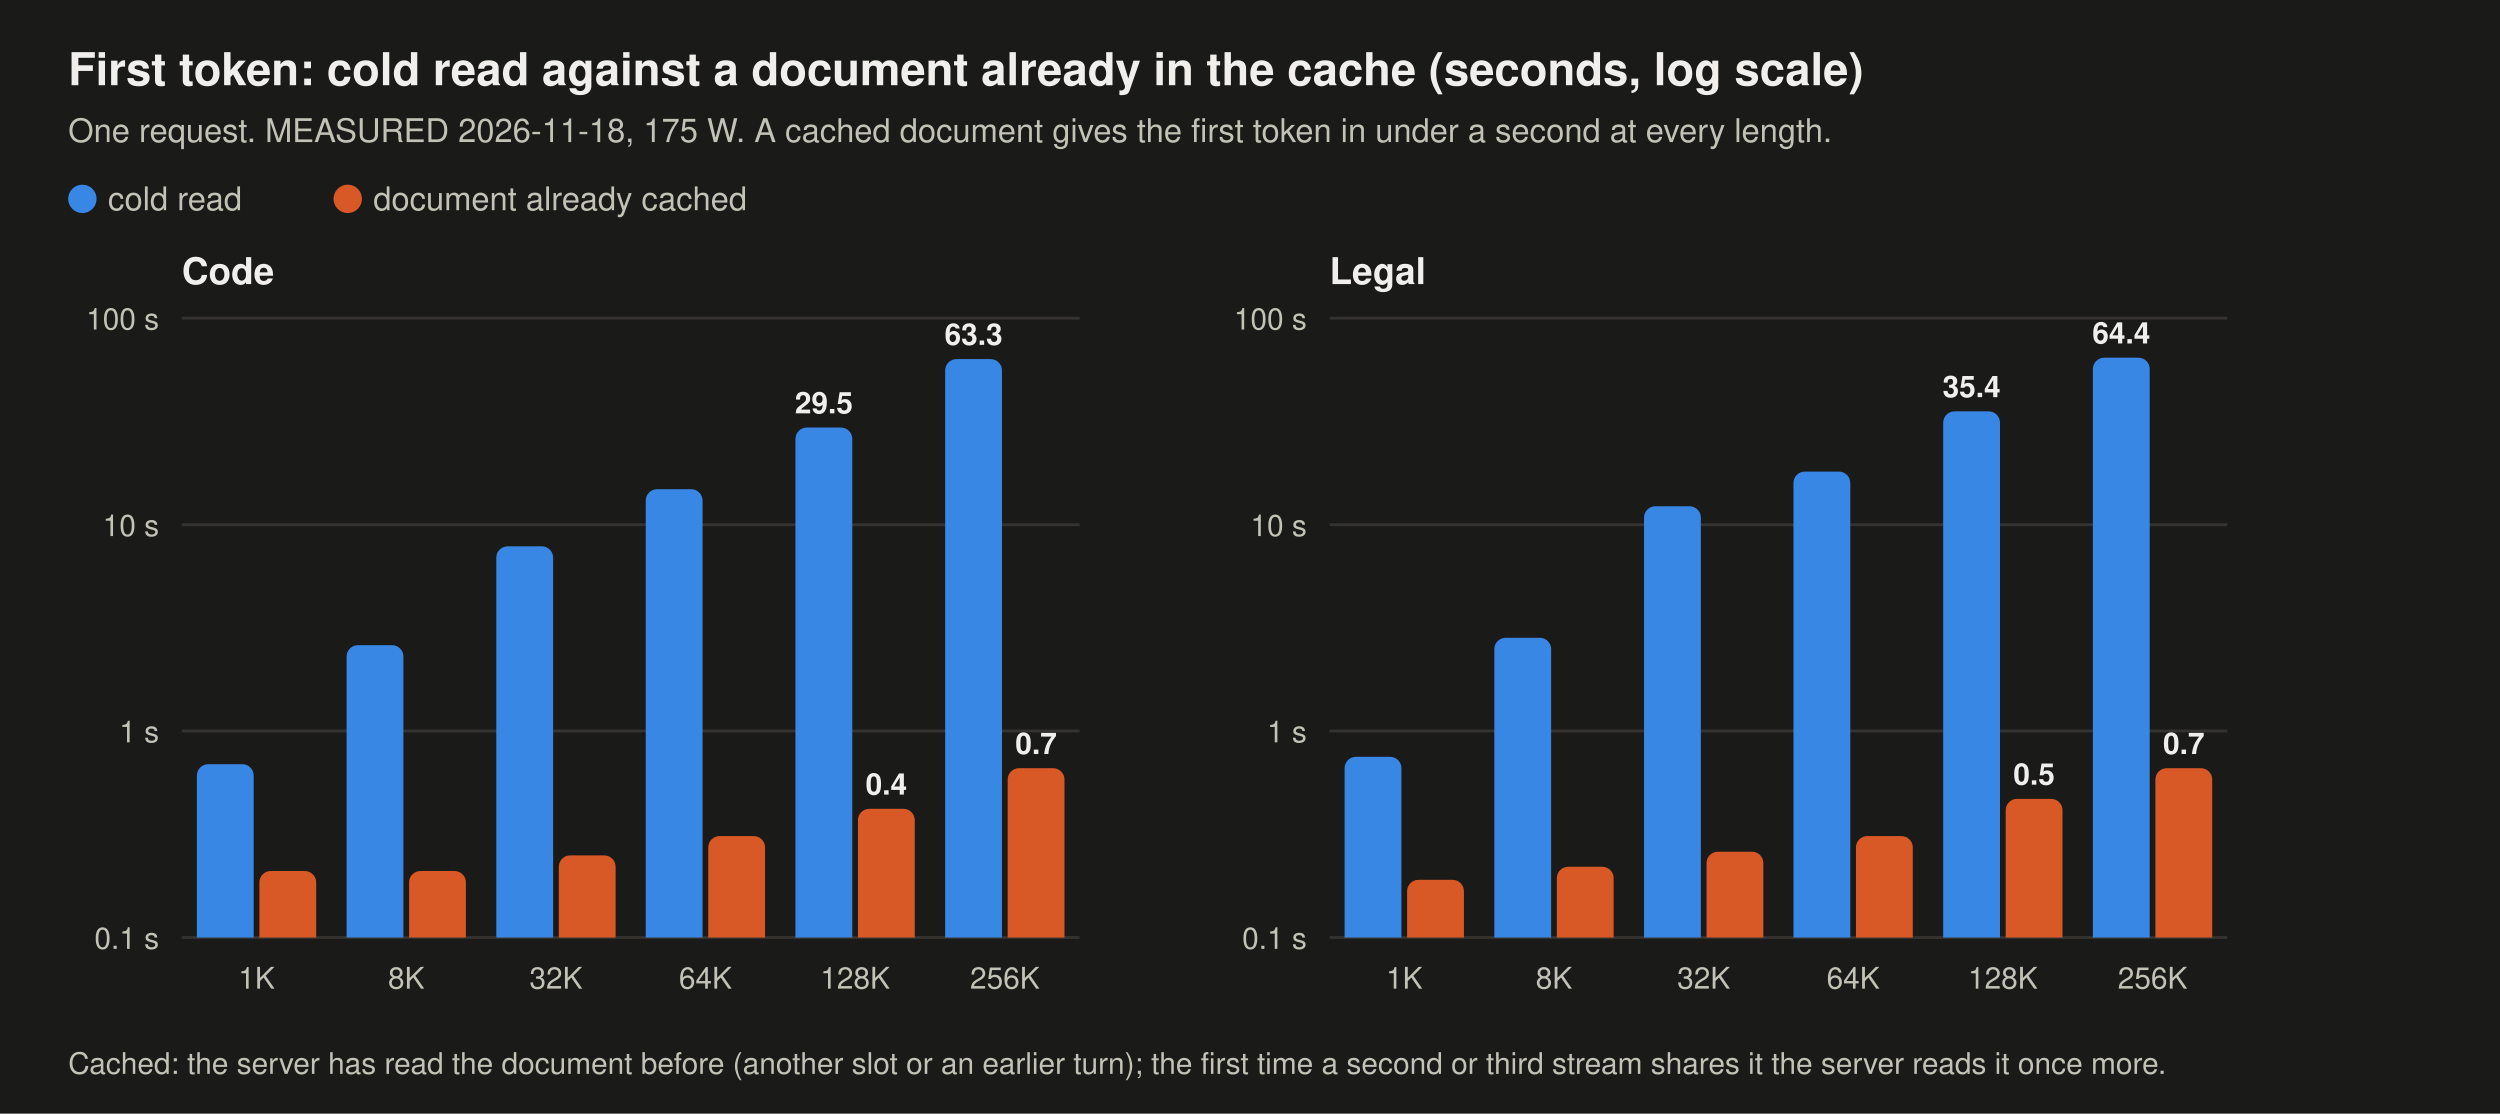
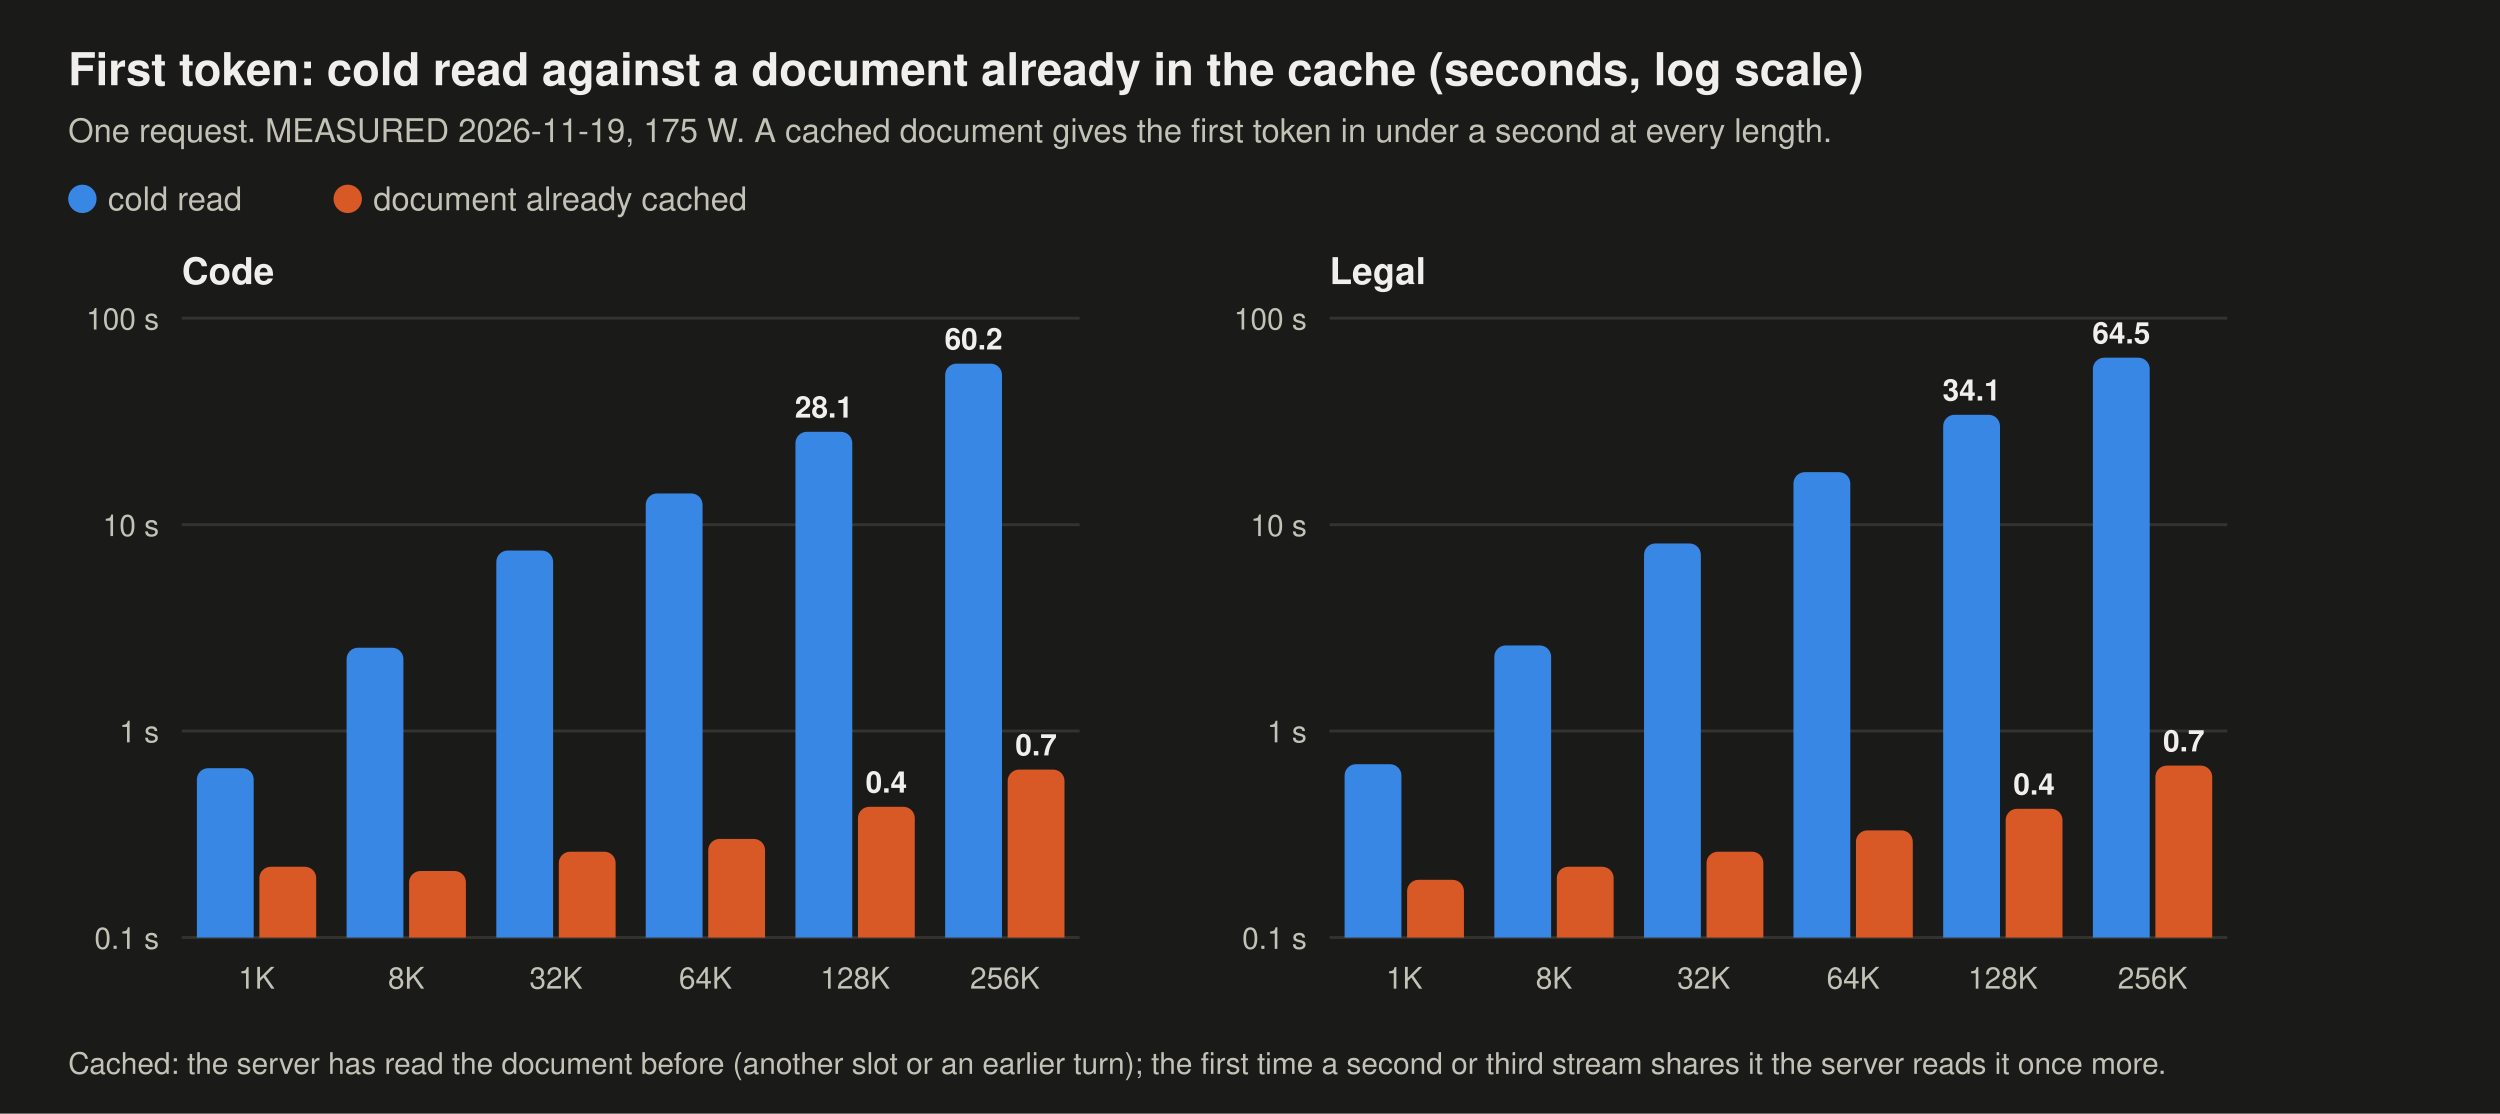
<svg xmlns="http://www.w3.org/2000/svg" width="880" height="392" viewBox="0 0 880 392" role="img" aria-label="First token: cold read against a document already in the cache (seconds, log scale)">
  <rect width="880" height="392" fill="#1a1a19" />
  <text x="24.0" y="30.0" font-family="-apple-system,BlinkMacSystemFont,'Segoe UI',Helvetica,Arial,sans-serif" font-size="16" fill="#f0efec" text-anchor="start" font-weight="600">First token: cold read against a document already in the cache (seconds, log scale)</text>
-   <text x="24.0" y="50.0" font-family="-apple-system,BlinkMacSystemFont,'Segoe UI',Helvetica,Arial,sans-serif" font-size="11.5" fill="#c3c2b7" text-anchor="start" font-weight="normal">One request. MEASURED 2026-11-18, 175 W. A cached document gives the first token in under a second at every length.</text>
+   <text x="24.0" y="50.0" font-family="-apple-system,BlinkMacSystemFont,'Segoe UI',Helvetica,Arial,sans-serif" font-size="11.5" fill="#c3c2b7" text-anchor="start" font-weight="normal">One request. MEASURED 2026-11-19, 175 W. A cached document gives the first token in under a second at every length.</text>
  <circle cx="29" cy="70" r="5" fill="#3987e5" />
  <text x="38.0" y="74.0" font-family="-apple-system,BlinkMacSystemFont,'Segoe UI',Helvetica,Arial,sans-serif" font-size="11.5" fill="#c3c2b7" text-anchor="start" font-weight="normal">cold read</text>
  <circle cx="122.4" cy="70" r="5" fill="#d95926" />
  <text x="131.4" y="74.0" font-family="-apple-system,BlinkMacSystemFont,'Segoe UI',Helvetica,Arial,sans-serif" font-size="11.5" fill="#c3c2b7" text-anchor="start" font-weight="normal">document already cached</text>
  <text x="64.0" y="100.0" font-family="-apple-system,BlinkMacSystemFont,'Segoe UI',Helvetica,Arial,sans-serif" font-size="13" fill="#f0efec" text-anchor="start" font-weight="600">Code</text>
  <line x1="64" x2="380" y1="330.0" y2="330.0" stroke="#34332f" stroke-width="1" />
  <text x="56.0" y="334.0" font-family="-apple-system,BlinkMacSystemFont,'Segoe UI',Helvetica,Arial,sans-serif" font-size="10.5" fill="#c3c2b7" text-anchor="end" font-weight="normal">0.1 s</text>
  <line x1="64" x2="380" y1="257.3" y2="257.3" stroke="#34332f" stroke-width="1" />
  <text x="56.0" y="261.3" font-family="-apple-system,BlinkMacSystemFont,'Segoe UI',Helvetica,Arial,sans-serif" font-size="10.5" fill="#c3c2b7" text-anchor="end" font-weight="normal">1 s</text>
  <line x1="64" x2="380" y1="184.7" y2="184.7" stroke="#34332f" stroke-width="1" />
  <text x="56.0" y="188.7" font-family="-apple-system,BlinkMacSystemFont,'Segoe UI',Helvetica,Arial,sans-serif" font-size="10.5" fill="#c3c2b7" text-anchor="end" font-weight="normal">10 s</text>
  <line x1="64" x2="380" y1="112.0" y2="112.0" stroke="#34332f" stroke-width="1" />
  <text x="56.0" y="116.0" font-family="-apple-system,BlinkMacSystemFont,'Segoe UI',Helvetica,Arial,sans-serif" font-size="10.5" fill="#c3c2b7" text-anchor="end" font-weight="normal">100 s</text>
  <text x="90.3" y="348.0" font-family="-apple-system,BlinkMacSystemFont,'Segoe UI',Helvetica,Arial,sans-serif" font-size="10.5" fill="#c3c2b7" text-anchor="middle" font-weight="normal">1K</text>
-   <path d="M69.3,330 v-57.0 a4,4 0 0 1 4,-4 h12 a4,4 0 0 1 4,4 v57.0 z" fill="#3987e5" />
-   <path d="M91.3,330 v-19.4 a4,4 0 0 1 4,-4 h12 a4,4 0 0 1 4,4 v19.4 z" fill="#d95926" />
+   <path d="M69.3,330 v-55.6 a4,4 0 0 1 4,-4 h12 a4,4 0 0 1 4,4 v55.6 z" fill="#3987e5" />
+   <path d="M91.3,330 v-20.9 a4,4 0 0 1 4,-4 h12 a4,4 0 0 1 4,4 v20.9 z" fill="#d95926" />
  <text x="143.0" y="348.0" font-family="-apple-system,BlinkMacSystemFont,'Segoe UI',Helvetica,Arial,sans-serif" font-size="10.5" fill="#c3c2b7" text-anchor="middle" font-weight="normal">8K</text>
-   <path d="M122.0,330 v-98.9 a4,4 0 0 1 4,-4 h12 a4,4 0 0 1 4,4 v98.9 z" fill="#3987e5" />
+   <path d="M122.0,330 v-98.0 a4,4 0 0 1 4,-4 h12 a4,4 0 0 1 4,4 v98.0 z" fill="#3987e5" />
  <path d="M144.0,330 v-19.4 a4,4 0 0 1 4,-4 h12 a4,4 0 0 1 4,4 v19.4 z" fill="#d95926" />
  <text x="195.7" y="348.0" font-family="-apple-system,BlinkMacSystemFont,'Segoe UI',Helvetica,Arial,sans-serif" font-size="10.5" fill="#c3c2b7" text-anchor="middle" font-weight="normal">32K</text>
-   <path d="M174.7,330 v-133.7 a4,4 0 0 1 4,-4 h12 a4,4 0 0 1 4,4 v133.7 z" fill="#3987e5" />
-   <path d="M196.7,330 v-24.9 a4,4 0 0 1 4,-4 h12 a4,4 0 0 1 4,4 v24.9 z" fill="#d95926" />
+   <path d="M174.7,330 v-132.2 a4,4 0 0 1 4,-4 h12 a4,4 0 0 1 4,4 v132.2 z" fill="#3987e5" />
+   <path d="M196.7,330 v-26.2 a4,4 0 0 1 4,-4 h12 a4,4 0 0 1 4,4 v26.2 z" fill="#d95926" />
  <text x="248.3" y="348.0" font-family="-apple-system,BlinkMacSystemFont,'Segoe UI',Helvetica,Arial,sans-serif" font-size="10.5" fill="#c3c2b7" text-anchor="middle" font-weight="normal">64K</text>
-   <path d="M227.3,330 v-153.8 a4,4 0 0 1 4,-4 h12 a4,4 0 0 1 4,4 v153.8 z" fill="#3987e5" />
-   <path d="M249.3,330 v-31.7 a4,4 0 0 1 4,-4 h12 a4,4 0 0 1 4,4 v31.7 z" fill="#d95926" />
+   <path d="M227.3,330 v-152.3 a4,4 0 0 1 4,-4 h12 a4,4 0 0 1 4,4 v152.3 z" fill="#3987e5" />
+   <path d="M249.3,330 v-30.7 a4,4 0 0 1 4,-4 h12 a4,4 0 0 1 4,4 v30.7 z" fill="#d95926" />
  <text x="301.0" y="348.0" font-family="-apple-system,BlinkMacSystemFont,'Segoe UI',Helvetica,Arial,sans-serif" font-size="10.5" fill="#c3c2b7" text-anchor="middle" font-weight="normal">128K</text>
-   <path d="M280.0,330 v-175.5 a4,4 0 0 1 4,-4 h12 a4,4 0 0 1 4,4 v175.5 z" fill="#3987e5" />
-   <text x="290.0" y="145.5" font-family="-apple-system,BlinkMacSystemFont,'Segoe UI',Helvetica,Arial,sans-serif" font-size="10.5" fill="#f0efec" text-anchor="middle" font-weight="600">29.5</text>
-   <path d="M302.0,330 v-41.3 a4,4 0 0 1 4,-4 h12 a4,4 0 0 1 4,4 v41.3 z" fill="#d95926" />
-   <text x="312.0" y="279.7" font-family="-apple-system,BlinkMacSystemFont,'Segoe UI',Helvetica,Arial,sans-serif" font-size="10.5" fill="#f0efec" text-anchor="middle" font-weight="600">0.4</text>
+   <path d="M280.0,330 v-174.0 a4,4 0 0 1 4,-4 h12 a4,4 0 0 1 4,4 v174.0 z" fill="#3987e5" />
+   <text x="290.0" y="147.0" font-family="-apple-system,BlinkMacSystemFont,'Segoe UI',Helvetica,Arial,sans-serif" font-size="10.5" fill="#f0efec" text-anchor="middle" font-weight="600">28.1</text>
+   <path d="M302.0,330 v-42.0 a4,4 0 0 1 4,-4 h12 a4,4 0 0 1 4,4 v42.0 z" fill="#d95926" />
+   <text x="312.0" y="279.0" font-family="-apple-system,BlinkMacSystemFont,'Segoe UI',Helvetica,Arial,sans-serif" font-size="10.5" fill="#f0efec" text-anchor="middle" font-weight="600">0.4</text>
  <text x="353.7" y="348.0" font-family="-apple-system,BlinkMacSystemFont,'Segoe UI',Helvetica,Arial,sans-serif" font-size="10.5" fill="#c3c2b7" text-anchor="middle" font-weight="normal">256K</text>
-   <path d="M332.7,330 v-199.6 a4,4 0 0 1 4,-4 h12 a4,4 0 0 1 4,4 v199.6 z" fill="#3987e5" />
-   <text x="342.7" y="121.4" font-family="-apple-system,BlinkMacSystemFont,'Segoe UI',Helvetica,Arial,sans-serif" font-size="10.5" fill="#f0efec" text-anchor="middle" font-weight="600">63.3</text>
-   <path d="M354.7,330 v-55.6 a4,4 0 0 1 4,-4 h12 a4,4 0 0 1 4,4 v55.6 z" fill="#d95926" />
-   <text x="364.7" y="265.4" font-family="-apple-system,BlinkMacSystemFont,'Segoe UI',Helvetica,Arial,sans-serif" font-size="10.5" fill="#f0efec" text-anchor="middle" font-weight="600">0.7</text>
+   <path d="M332.7,330 v-198.0 a4,4 0 0 1 4,-4 h12 a4,4 0 0 1 4,4 v198.0 z" fill="#3987e5" />
+   <text x="342.7" y="123.0" font-family="-apple-system,BlinkMacSystemFont,'Segoe UI',Helvetica,Arial,sans-serif" font-size="10.5" fill="#f0efec" text-anchor="middle" font-weight="600">60.2</text>
+   <path d="M354.7,330 v-55.1 a4,4 0 0 1 4,-4 h12 a4,4 0 0 1 4,4 v55.1 z" fill="#d95926" />
+   <text x="364.7" y="265.9" font-family="-apple-system,BlinkMacSystemFont,'Segoe UI',Helvetica,Arial,sans-serif" font-size="10.5" fill="#f0efec" text-anchor="middle" font-weight="600">0.7</text>
  <text x="468.0" y="100.0" font-family="-apple-system,BlinkMacSystemFont,'Segoe UI',Helvetica,Arial,sans-serif" font-size="13" fill="#f0efec" text-anchor="start" font-weight="600">Legal</text>
  <line x1="468" x2="784" y1="330.0" y2="330.0" stroke="#34332f" stroke-width="1" />
  <text x="460.0" y="334.0" font-family="-apple-system,BlinkMacSystemFont,'Segoe UI',Helvetica,Arial,sans-serif" font-size="10.5" fill="#c3c2b7" text-anchor="end" font-weight="normal">0.1 s</text>
  <line x1="468" x2="784" y1="257.3" y2="257.3" stroke="#34332f" stroke-width="1" />
  <text x="460.0" y="261.3" font-family="-apple-system,BlinkMacSystemFont,'Segoe UI',Helvetica,Arial,sans-serif" font-size="10.5" fill="#c3c2b7" text-anchor="end" font-weight="normal">1 s</text>
  <line x1="468" x2="784" y1="184.7" y2="184.7" stroke="#34332f" stroke-width="1" />
  <text x="460.0" y="188.7" font-family="-apple-system,BlinkMacSystemFont,'Segoe UI',Helvetica,Arial,sans-serif" font-size="10.5" fill="#c3c2b7" text-anchor="end" font-weight="normal">10 s</text>
  <line x1="468" x2="784" y1="112.0" y2="112.0" stroke="#34332f" stroke-width="1" />
  <text x="460.0" y="116.0" font-family="-apple-system,BlinkMacSystemFont,'Segoe UI',Helvetica,Arial,sans-serif" font-size="10.5" fill="#c3c2b7" text-anchor="end" font-weight="normal">100 s</text>
  <text x="494.3" y="348.0" font-family="-apple-system,BlinkMacSystemFont,'Segoe UI',Helvetica,Arial,sans-serif" font-size="10.5" fill="#c3c2b7" text-anchor="middle" font-weight="normal">1K</text>
-   <path d="M473.3,330 v-59.6 a4,4 0 0 1 4,-4 h12 a4,4 0 0 1 4,4 v59.6 z" fill="#3987e5" />
+   <path d="M473.3,330 v-57.0 a4,4 0 0 1 4,-4 h12 a4,4 0 0 1 4,4 v57.0 z" fill="#3987e5" />
  <path d="M495.3,330 v-16.3 a4,4 0 0 1 4,-4 h12 a4,4 0 0 1 4,4 v16.3 z" fill="#d95926" />
  <text x="547.0" y="348.0" font-family="-apple-system,BlinkMacSystemFont,'Segoe UI',Helvetica,Arial,sans-serif" font-size="10.5" fill="#c3c2b7" text-anchor="middle" font-weight="normal">8K</text>
-   <path d="M526.0,330 v-101.5 a4,4 0 0 1 4,-4 h12 a4,4 0 0 1 4,4 v101.5 z" fill="#3987e5" />
+   <path d="M526.0,330 v-98.8 a4,4 0 0 1 4,-4 h12 a4,4 0 0 1 4,4 v98.8 z" fill="#3987e5" />
  <path d="M548.0,330 v-20.9 a4,4 0 0 1 4,-4 h12 a4,4 0 0 1 4,4 v20.9 z" fill="#d95926" />
  <text x="599.7" y="348.0" font-family="-apple-system,BlinkMacSystemFont,'Segoe UI',Helvetica,Arial,sans-serif" font-size="10.5" fill="#c3c2b7" text-anchor="middle" font-weight="normal">32K</text>
-   <path d="M578.7,330 v-147.8 a4,4 0 0 1 4,-4 h12 a4,4 0 0 1 4,4 v147.8 z" fill="#3987e5" />
+   <path d="M578.7,330 v-134.7 a4,4 0 0 1 4,-4 h12 a4,4 0 0 1 4,4 v134.7 z" fill="#3987e5" />
  <path d="M600.7,330 v-26.2 a4,4 0 0 1 4,-4 h12 a4,4 0 0 1 4,4 v26.2 z" fill="#d95926" />
  <text x="652.3" y="348.0" font-family="-apple-system,BlinkMacSystemFont,'Segoe UI',Helvetica,Arial,sans-serif" font-size="10.5" fill="#c3c2b7" text-anchor="middle" font-weight="normal">64K</text>
-   <path d="M631.3,330 v-160.0 a4,4 0 0 1 4,-4 h12 a4,4 0 0 1 4,4 v160.0 z" fill="#3987e5" />
-   <path d="M653.3,330 v-31.7 a4,4 0 0 1 4,-4 h12 a4,4 0 0 1 4,4 v31.7 z" fill="#d95926" />
+   <path d="M631.3,330 v-159.8 a4,4 0 0 1 4,-4 h12 a4,4 0 0 1 4,4 v159.8 z" fill="#3987e5" />
+   <path d="M653.3,330 v-33.7 a4,4 0 0 1 4,-4 h12 a4,4 0 0 1 4,4 v33.7 z" fill="#d95926" />
  <text x="705.0" y="348.0" font-family="-apple-system,BlinkMacSystemFont,'Segoe UI',Helvetica,Arial,sans-serif" font-size="10.5" fill="#c3c2b7" text-anchor="middle" font-weight="normal">128K</text>
-   <path d="M684.0,330 v-181.2 a4,4 0 0 1 4,-4 h12 a4,4 0 0 1 4,4 v181.2 z" fill="#3987e5" />
-   <text x="694.0" y="139.8" font-family="-apple-system,BlinkMacSystemFont,'Segoe UI',Helvetica,Arial,sans-serif" font-size="10.5" fill="#f0efec" text-anchor="middle" font-weight="600">35.4</text>
-   <path d="M706.0,330 v-44.8 a4,4 0 0 1 4,-4 h12 a4,4 0 0 1 4,4 v44.8 z" fill="#d95926" />
-   <text x="716.0" y="276.2" font-family="-apple-system,BlinkMacSystemFont,'Segoe UI',Helvetica,Arial,sans-serif" font-size="10.5" fill="#f0efec" text-anchor="middle" font-weight="600">0.5</text>
+   <path d="M684.0,330 v-180.0 a4,4 0 0 1 4,-4 h12 a4,4 0 0 1 4,4 v180.0 z" fill="#3987e5" />
+   <text x="694.0" y="141.0" font-family="-apple-system,BlinkMacSystemFont,'Segoe UI',Helvetica,Arial,sans-serif" font-size="10.5" fill="#f0efec" text-anchor="middle" font-weight="600">34.1</text>
+   <path d="M706.0,330 v-41.3 a4,4 0 0 1 4,-4 h12 a4,4 0 0 1 4,4 v41.3 z" fill="#d95926" />
+   <text x="716.0" y="279.7" font-family="-apple-system,BlinkMacSystemFont,'Segoe UI',Helvetica,Arial,sans-serif" font-size="10.5" fill="#f0efec" text-anchor="middle" font-weight="600">0.4</text>
  <text x="757.7" y="348.0" font-family="-apple-system,BlinkMacSystemFont,'Segoe UI',Helvetica,Arial,sans-serif" font-size="10.5" fill="#c3c2b7" text-anchor="middle" font-weight="normal">256K</text>
  <path d="M736.7,330 v-200.1 a4,4 0 0 1 4,-4 h12 a4,4 0 0 1 4,4 v200.1 z" fill="#3987e5" />
-   <text x="746.7" y="120.9" font-family="-apple-system,BlinkMacSystemFont,'Segoe UI',Helvetica,Arial,sans-serif" font-size="10.5" fill="#f0efec" text-anchor="middle" font-weight="600">64.4</text>
-   <path d="M758.7,330 v-55.6 a4,4 0 0 1 4,-4 h12 a4,4 0 0 1 4,4 v55.6 z" fill="#d95926" />
-   <text x="768.7" y="265.4" font-family="-apple-system,BlinkMacSystemFont,'Segoe UI',Helvetica,Arial,sans-serif" font-size="10.5" fill="#f0efec" text-anchor="middle" font-weight="600">0.7</text>
+   <text x="746.7" y="120.9" font-family="-apple-system,BlinkMacSystemFont,'Segoe UI',Helvetica,Arial,sans-serif" font-size="10.5" fill="#f0efec" text-anchor="middle" font-weight="600">64.5</text>
+   <path d="M758.7,330 v-56.5 a4,4 0 0 1 4,-4 h12 a4,4 0 0 1 4,4 v56.5 z" fill="#d95926" />
+   <text x="768.7" y="264.5" font-family="-apple-system,BlinkMacSystemFont,'Segoe UI',Helvetica,Arial,sans-serif" font-size="10.5" fill="#f0efec" text-anchor="middle" font-weight="600">0.7</text>
  <text x="24.0" y="378.0" font-family="-apple-system,BlinkMacSystemFont,'Segoe UI',Helvetica,Arial,sans-serif" font-size="10.5" fill="#c3c2b7" text-anchor="start" font-weight="normal">Cached: the server has read the document before (another slot or an earlier turn); the first time a second or third stream shares it the server reads it once more.</text>
</svg>
